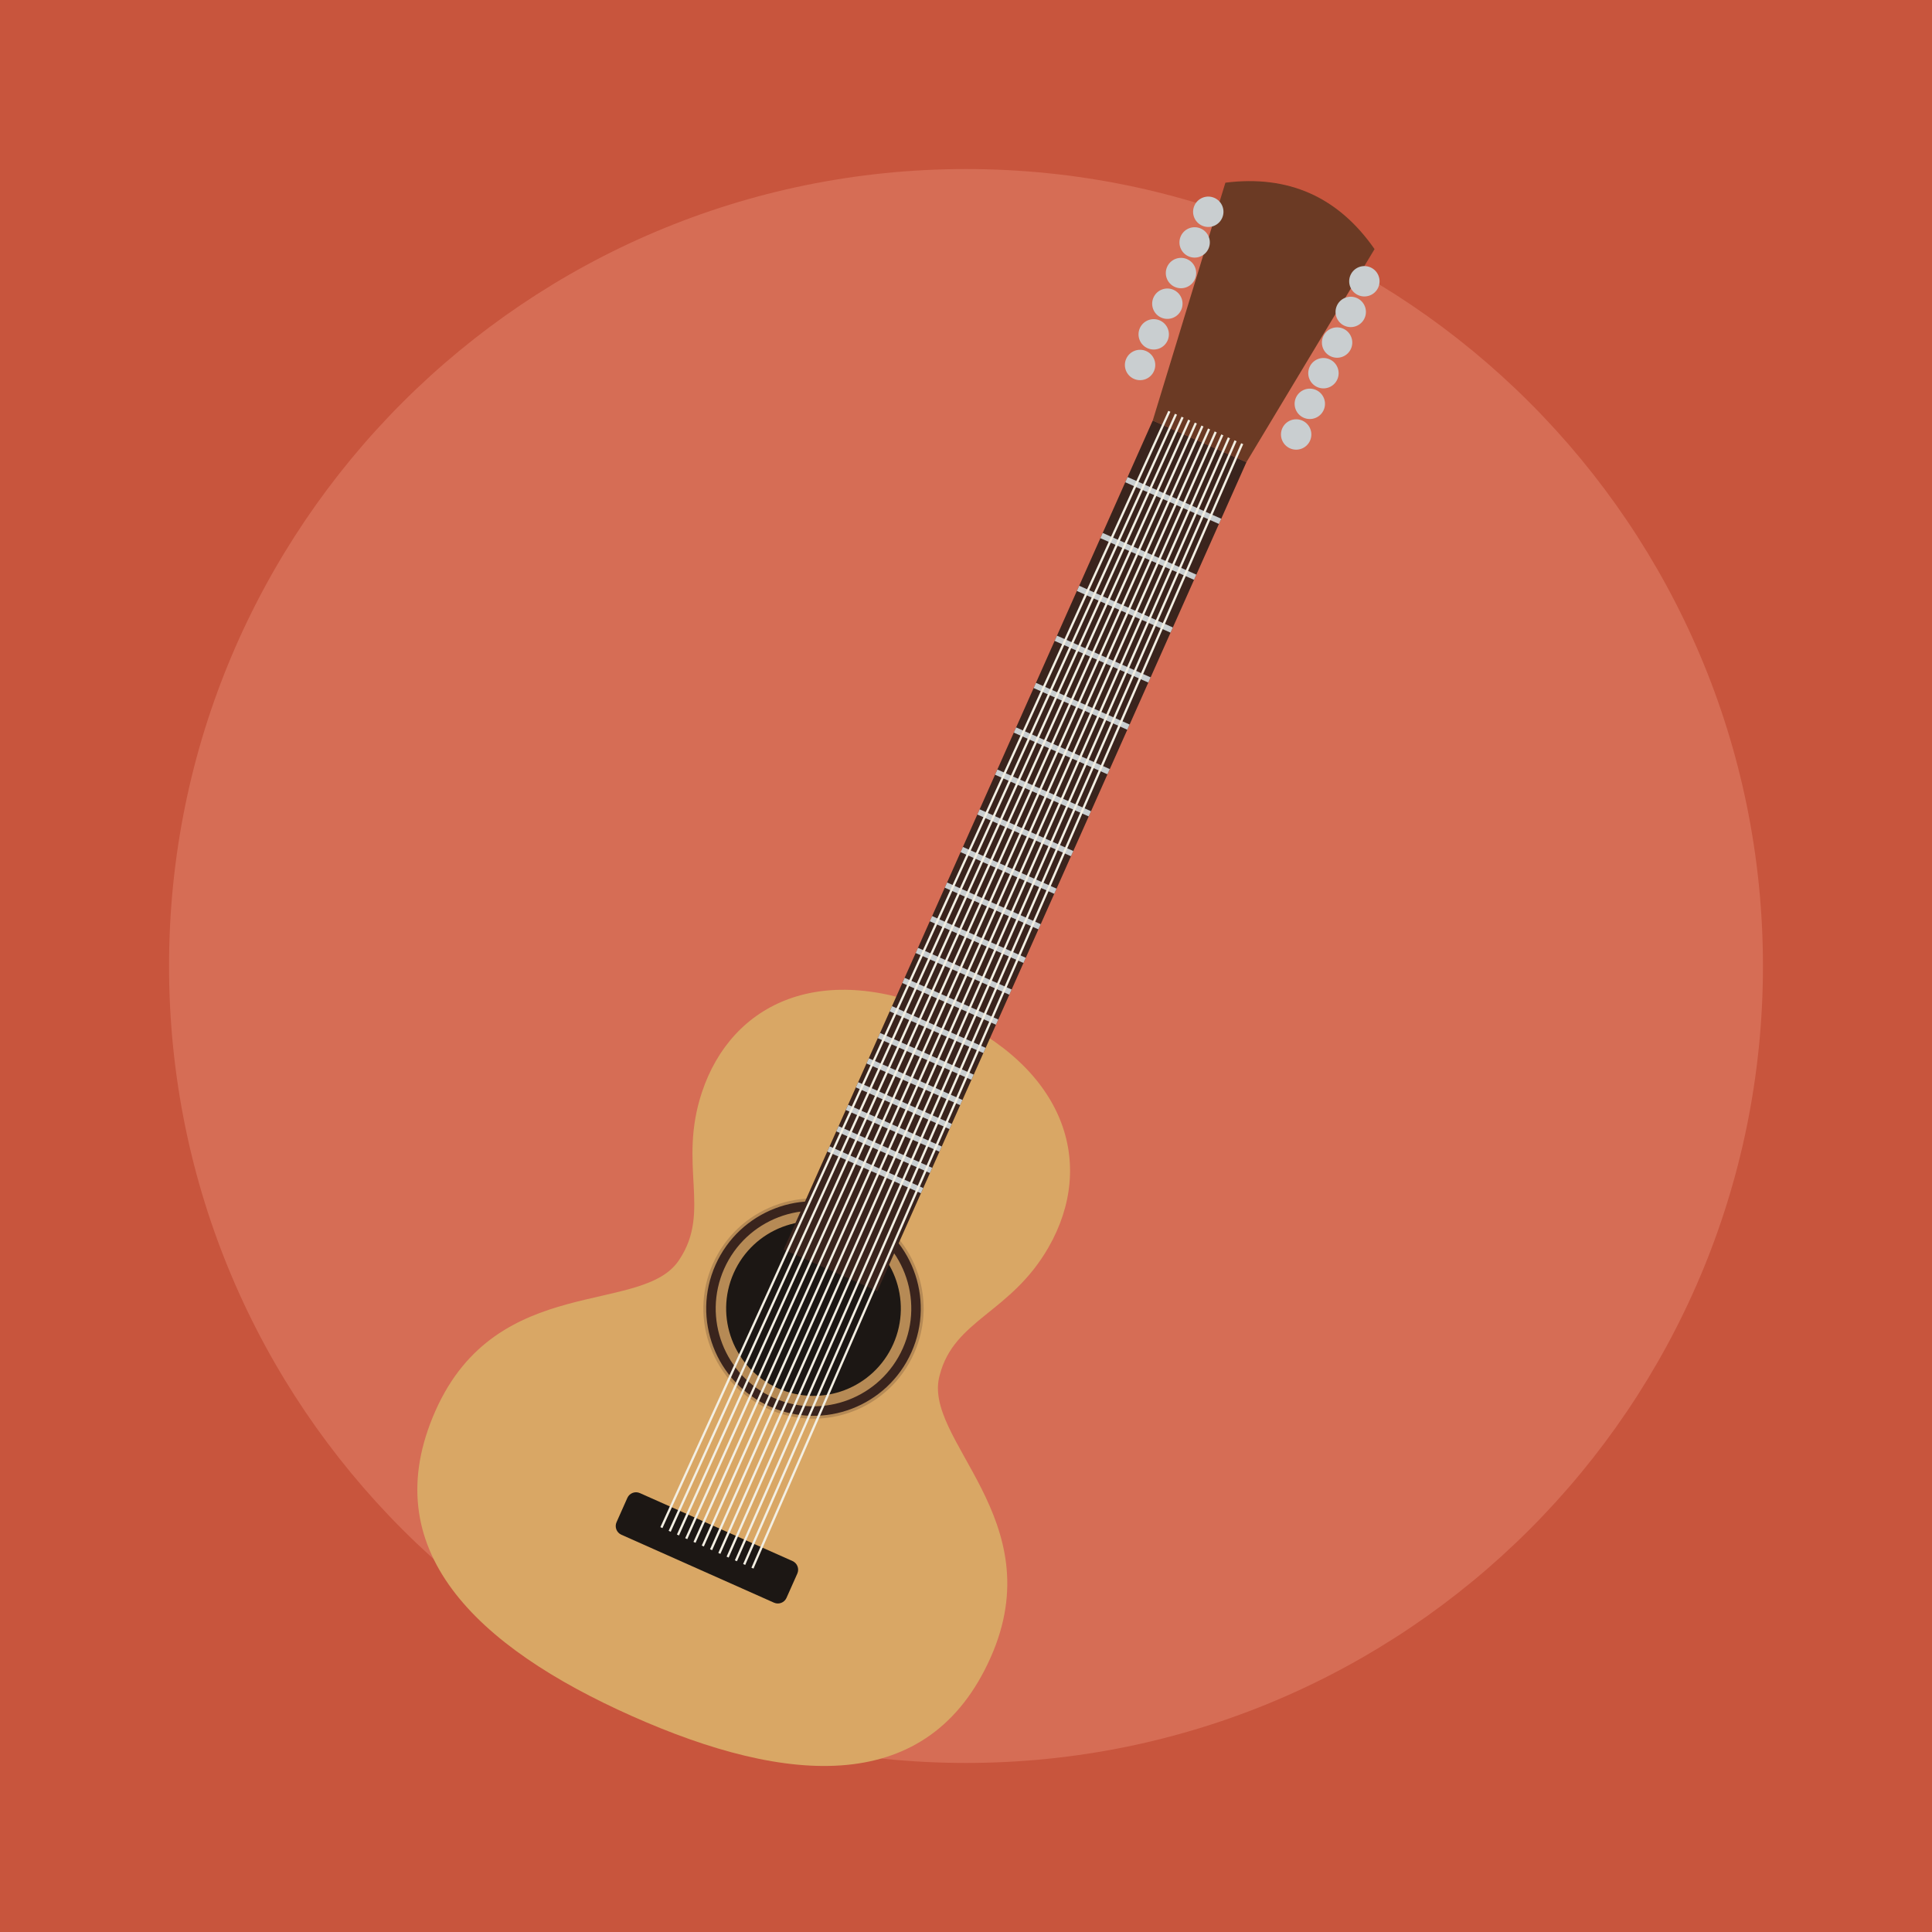
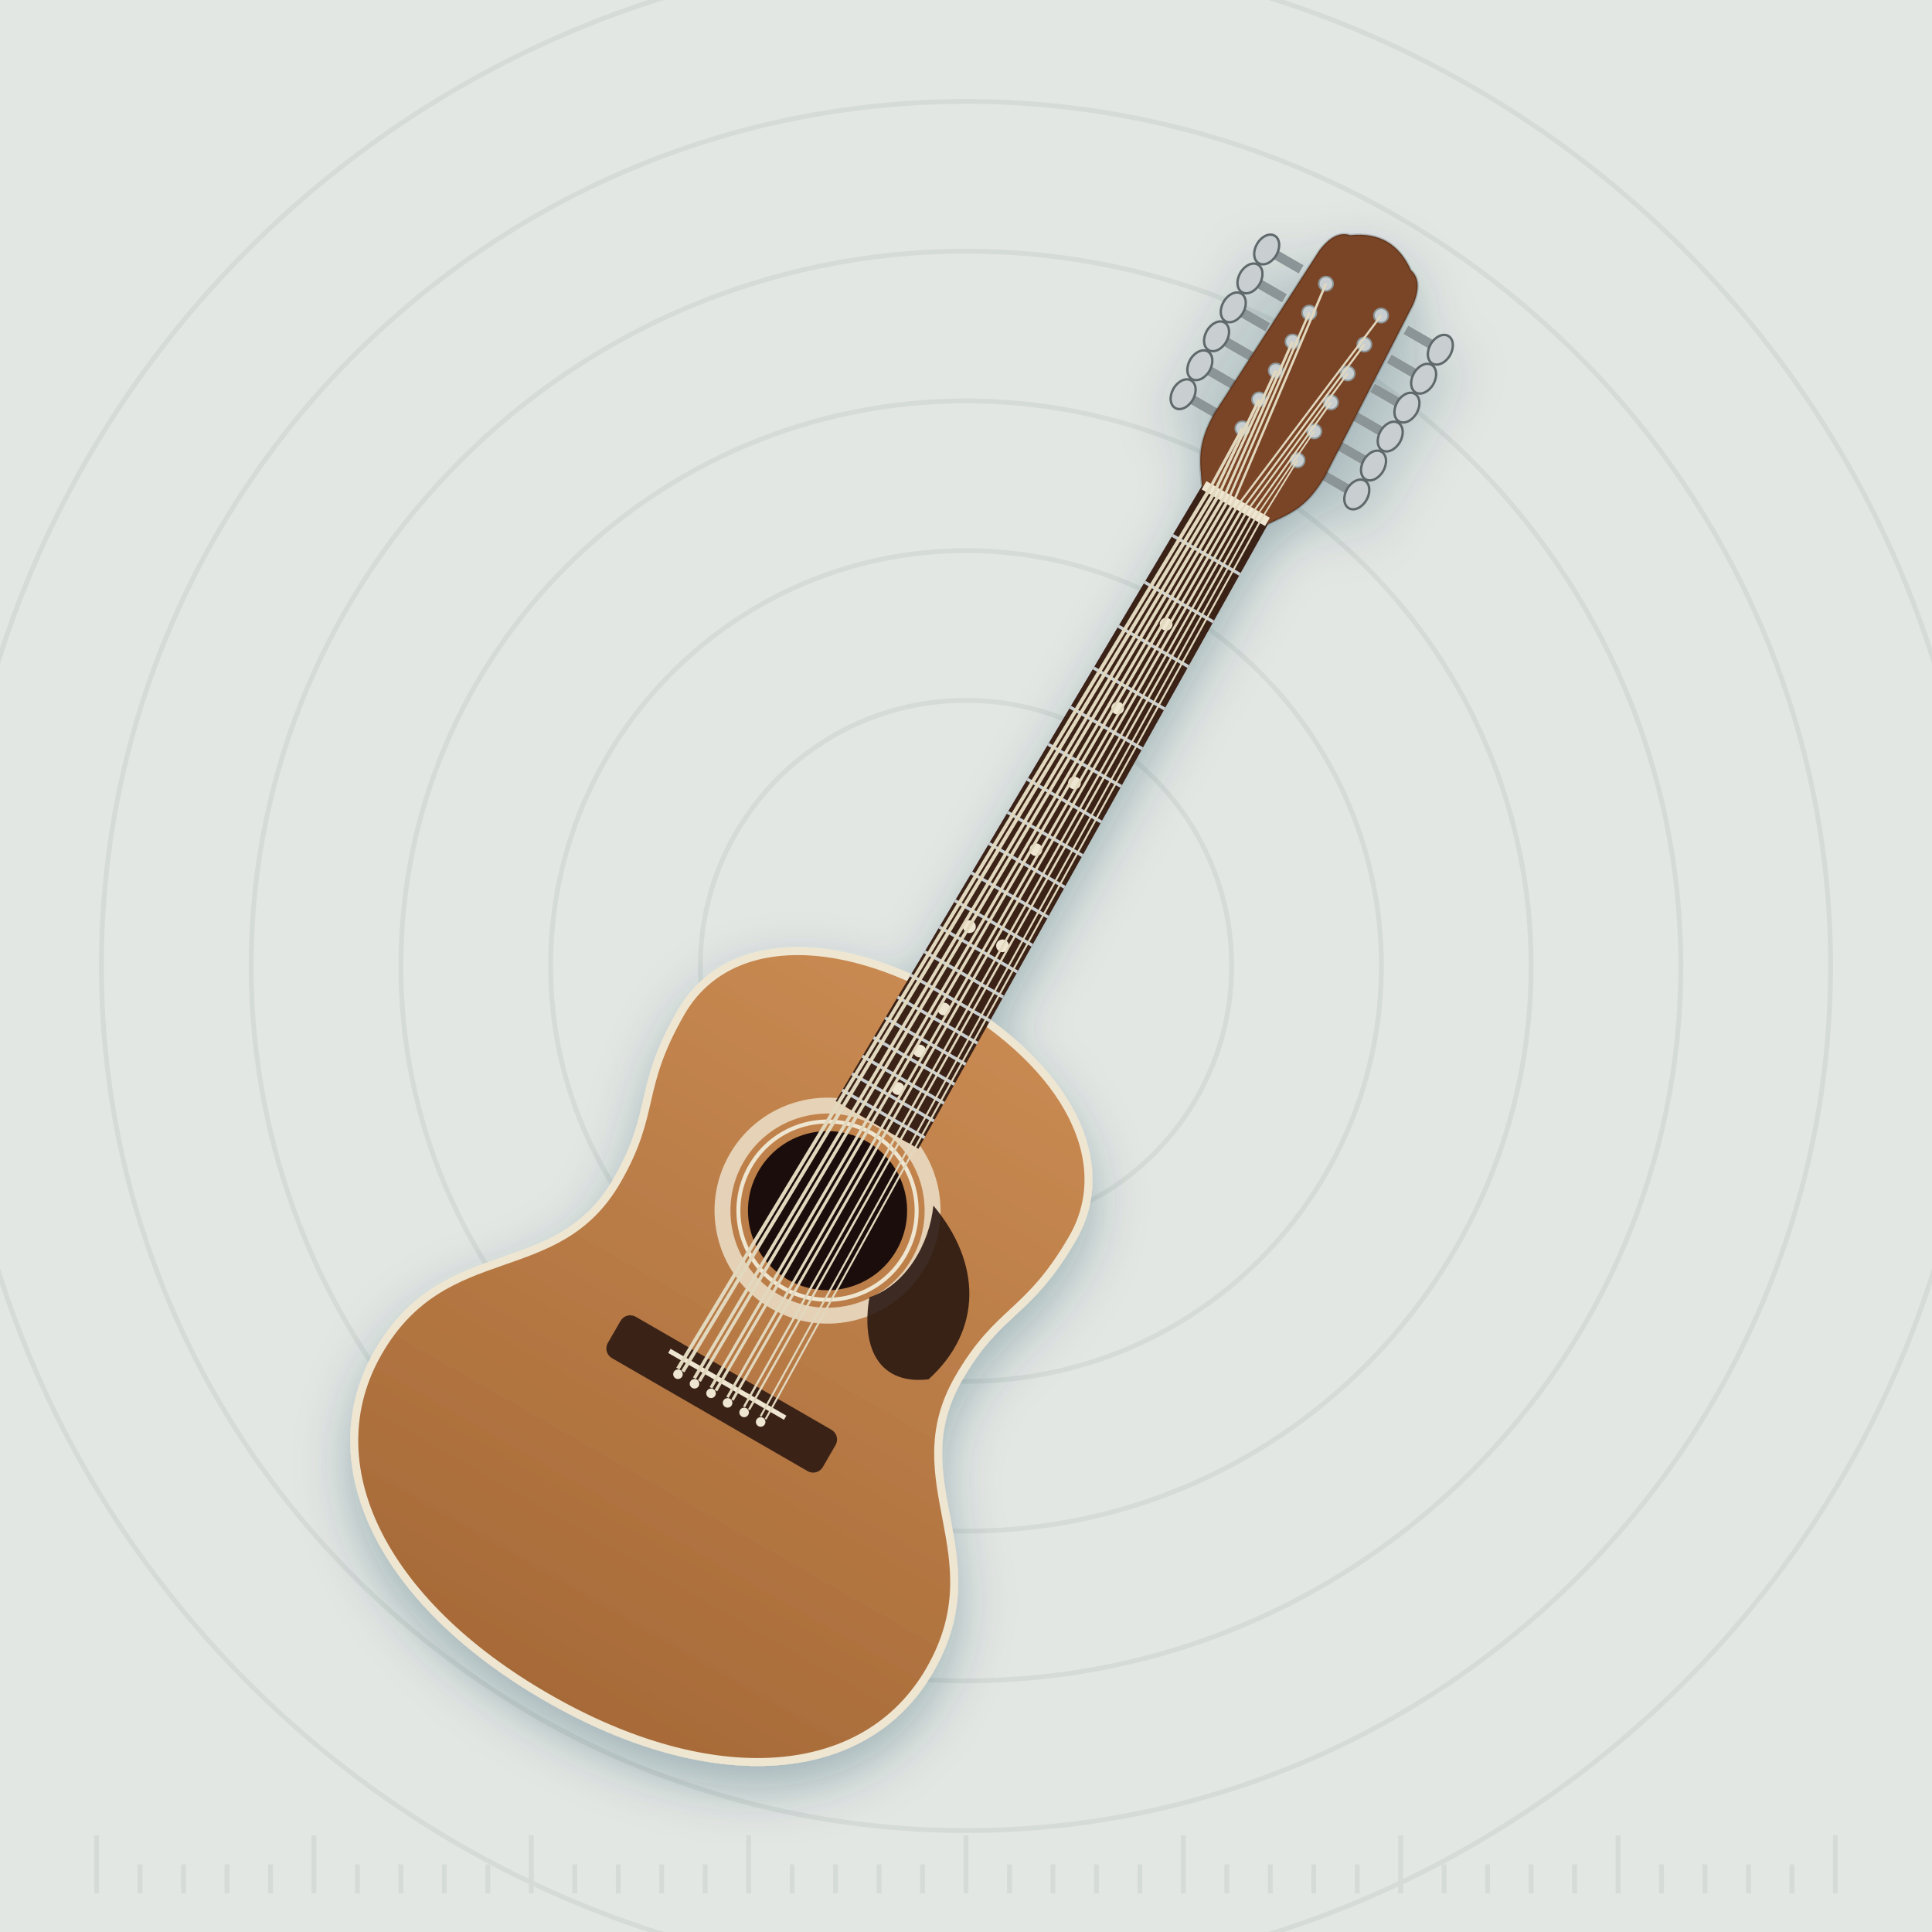
<svg xmlns="http://www.w3.org/2000/svg" viewBox="0 0 800 800">
-   <defs />
-   <rect x="0" y="0" width="800" height="800" fill="#c8553d" rx="0" />
-   <circle cx="400" cy="400" r="330" fill="#d66d55" />
-   <g transform="translate(400 400) rotate(24) scale(0.7861272) translate(0 217.5)">
-     <path d="M0,-190 C70,-190 105,-150 100,-100 C96,-60 70,-45 75,-15 C80,20 160,30 160,110 C160,190 90,215 0,215 C-90,215 -160,190 -160,110 C-160,30 -80,20 -75,-15 C-70,-45 -96,-60 -100,-100 C-105,-150 -70,-190 0,-190 Z" fill="#d9a765" />
-     <circle cx="0" cy="-20" r="58" fill="#3a241d" opacity=".22" />
-     <circle cx="0" cy="-20" r="46" fill="#1c1714" />
-     <circle cx="0" cy="-20" r="54" fill="none" stroke="#3a241d" stroke-width="5" />
-     <path d="M-27,-520 L-43,-650 Q0,-676 43,-650 L27,-520 Z" fill="#6b3a24" />
-     <circle cx="-45" cy="-544" r="8" fill="#c9ced0" />
-     <circle cx="45" cy="-544" r="8" fill="#c9ced0" />
-     <circle cx="-45" cy="-561.667" r="8" fill="#c9ced0" />
-     <circle cx="45" cy="-561.667" r="8" fill="#c9ced0" />
-     <circle cx="-45" cy="-579.333" r="8" fill="#c9ced0" />
-     <circle cx="45" cy="-579.333" r="8" fill="#c9ced0" />
-     <circle cx="-45" cy="-597" r="8" fill="#c9ced0" />
-     <circle cx="45" cy="-597" r="8" fill="#c9ced0" />
-     <circle cx="-45" cy="-614.667" r="8" fill="#c9ced0" />
-     <circle cx="45" cy="-614.667" r="8" fill="#c9ced0" />
-     <circle cx="-45" cy="-632.333" r="8" fill="#c9ced0" />
-     <circle cx="45" cy="-632.333" r="8" fill="#c9ced0" />
-     <rect x="-27" y="-520" width="54" height="478" fill="#3a241d" rx="0" />
-     <line x1="-27" y1="-485.9" x2="27" y2="-485.9" stroke="#c9ced0" stroke-width="3" />
-     <line x1="-27" y1="-453.675" x2="27" y2="-453.675" stroke="#c9ced0" stroke-width="3" />
-     <line x1="-27" y1="-423.223" x2="27" y2="-423.223" stroke="#c9ced0" stroke-width="3" />
-     <line x1="-27" y1="-394.446" x2="27" y2="-394.446" stroke="#c9ced0" stroke-width="3" />
-     <line x1="-27" y1="-367.252" x2="27" y2="-367.252" stroke="#c9ced0" stroke-width="3" />
-     <line x1="-27" y1="-341.553" x2="27" y2="-341.553" stroke="#c9ced0" stroke-width="3" />
-     <line x1="-27" y1="-317.267" x2="27" y2="-317.267" stroke="#c9ced0" stroke-width="3" />
-     <line x1="-27" y1="-294.318" x2="27" y2="-294.318" stroke="#c9ced0" stroke-width="3" />
-     <line x1="-27" y1="-272.63" x2="27" y2="-272.63" stroke="#c9ced0" stroke-width="3" />
-     <line x1="-27" y1="-252.135" x2="27" y2="-252.135" stroke="#c9ced0" stroke-width="3" />
-     <line x1="-27" y1="-232.768" x2="27" y2="-232.768" stroke="#c9ced0" stroke-width="3" />
-     <line x1="-27" y1="-214.466" x2="27" y2="-214.466" stroke="#c9ced0" stroke-width="3" />
-     <line x1="-27" y1="-197.17" x2="27" y2="-197.17" stroke="#c9ced0" stroke-width="3" />
-     <line x1="-27" y1="-180.826" x2="27" y2="-180.826" stroke="#c9ced0" stroke-width="3" />
-     <line x1="-27" y1="-165.38" x2="27" y2="-165.38" stroke="#c9ced0" stroke-width="3" />
-     <line x1="-27" y1="-150.784" x2="27" y2="-150.784" stroke="#c9ced0" stroke-width="3" />
-     <line x1="-27" y1="-136.991" x2="27" y2="-136.991" stroke="#c9ced0" stroke-width="3" />
-     <line x1="-27" y1="-123.957" x2="27" y2="-123.957" stroke="#c9ced0" stroke-width="3" />
-     <line x1="-27" y1="-111.639" x2="27" y2="-111.639" stroke="#c9ced0" stroke-width="3" />
-     <line x1="-27" y1="-99.999" x2="27" y2="-99.999" stroke="#c9ced0" stroke-width="3" />
-     <rect x="-49" y="106" width="98" height="24" fill="#1c1714" rx="5" />
-     <line x1="-21" y1="-528" x2="-26.25" y2="118" stroke="#f3efe3" stroke-width="1.2" />
-     <line x1="-17.182" y1="-528" x2="-21.477" y2="118" stroke="#f3efe3" stroke-width="1.2" />
-     <line x1="-13.364" y1="-528" x2="-16.705" y2="118" stroke="#f3efe3" stroke-width="1.2" />
-     <line x1="-9.545" y1="-528" x2="-11.932" y2="118" stroke="#f3efe3" stroke-width="1.2" />
-     <line x1="-5.727" y1="-528" x2="-7.159" y2="118" stroke="#f3efe3" stroke-width="1.2" />
-     <line x1="-1.909" y1="-528" x2="-2.386" y2="118" stroke="#f3efe3" stroke-width="1.2" />
-     <line x1="1.909" y1="-528" x2="2.386" y2="118" stroke="#f3efe3" stroke-width="1.2" />
-     <line x1="5.727" y1="-528" x2="7.159" y2="118" stroke="#f3efe3" stroke-width="1.2" />
-     <line x1="9.545" y1="-528" x2="11.932" y2="118" stroke="#f3efe3" stroke-width="1.2" />
-     <line x1="13.364" y1="-528" x2="16.705" y2="118" stroke="#f3efe3" stroke-width="1.2" />
-     <line x1="17.182" y1="-528" x2="21.477" y2="118" stroke="#f3efe3" stroke-width="1.2" />
-     <line x1="21" y1="-528" x2="26.25" y2="118" stroke="#f3efe3" stroke-width="1.2" />
+   <defs>
+     <filter id="s" x="-15%" y="-15%" width="130%" height="130%">
+       <feDropShadow dx="0" dy="9" stdDeviation="11" flood-color="#10394A" flood-opacity=".3" />
+     </filter>
+     <linearGradient id="g0" x1="0" y1="0" x2="0" y2="1">
+       <stop offset="0" stop-color="#C98A52" />
+       <stop offset="1" stop-color="#A66A38" />
+     </linearGradient>
+   </defs>
+   <rect x="0" y="0" width="800" height="800" fill="#E3E7E4" />
+   <circle cx="400" cy="400" r="110" fill="none" stroke="#D5DBD7" stroke-width="2" />
+   <circle cx="400" cy="400" r="172" fill="none" stroke="#D5DBD7" stroke-width="2" />
+   <circle cx="400" cy="400" r="234" fill="none" stroke="#D5DBD7" stroke-width="2" />
+   <circle cx="400" cy="400" r="296" fill="none" stroke="#D5DBD7" stroke-width="2" />
+   <circle cx="400" cy="400" r="358" fill="none" stroke="#D5DBD7" stroke-width="2" />
+   <circle cx="400" cy="400" r="420" fill="none" stroke="#D5DBD7" stroke-width="2" />
+   <line x1="40" y1="760" x2="40" y2="784" stroke="#D5DBD7" stroke-width="2" />
+   <line x1="58" y1="772" x2="58" y2="784" stroke="#D5DBD7" stroke-width="2" />
+   <line x1="76" y1="772" x2="76" y2="784" stroke="#D5DBD7" stroke-width="2" />
+   <line x1="94" y1="772" x2="94" y2="784" stroke="#D5DBD7" stroke-width="2" />
+   <line x1="112" y1="772" x2="112" y2="784" stroke="#D5DBD7" stroke-width="2" />
+   <line x1="130" y1="760" x2="130" y2="784" stroke="#D5DBD7" stroke-width="2" />
+   <line x1="148" y1="772" x2="148" y2="784" stroke="#D5DBD7" stroke-width="2" />
+   <line x1="166" y1="772" x2="166" y2="784" stroke="#D5DBD7" stroke-width="2" />
+   <line x1="184" y1="772" x2="184" y2="784" stroke="#D5DBD7" stroke-width="2" />
+   <line x1="202" y1="772" x2="202" y2="784" stroke="#D5DBD7" stroke-width="2" />
+   <line x1="220" y1="760" x2="220" y2="784" stroke="#D5DBD7" stroke-width="2" />
+   <line x1="238" y1="772" x2="238" y2="784" stroke="#D5DBD7" stroke-width="2" />
+   <line x1="256" y1="772" x2="256" y2="784" stroke="#D5DBD7" stroke-width="2" />
+   <line x1="274" y1="772" x2="274" y2="784" stroke="#D5DBD7" stroke-width="2" />
+   <line x1="292" y1="772" x2="292" y2="784" stroke="#D5DBD7" stroke-width="2" />
+   <line x1="310" y1="760" x2="310" y2="784" stroke="#D5DBD7" stroke-width="2" />
+   <line x1="328" y1="772" x2="328" y2="784" stroke="#D5DBD7" stroke-width="2" />
+   <line x1="346" y1="772" x2="346" y2="784" stroke="#D5DBD7" stroke-width="2" />
+   <line x1="364" y1="772" x2="364" y2="784" stroke="#D5DBD7" stroke-width="2" />
+   <line x1="382" y1="772" x2="382" y2="784" stroke="#D5DBD7" stroke-width="2" />
+   <line x1="400" y1="760" x2="400" y2="784" stroke="#D5DBD7" stroke-width="2" />
+   <line x1="418" y1="772" x2="418" y2="784" stroke="#D5DBD7" stroke-width="2" />
+   <line x1="436" y1="772" x2="436" y2="784" stroke="#D5DBD7" stroke-width="2" />
+   <line x1="454" y1="772" x2="454" y2="784" stroke="#D5DBD7" stroke-width="2" />
+   <line x1="472" y1="772" x2="472" y2="784" stroke="#D5DBD7" stroke-width="2" />
+   <line x1="490" y1="760" x2="490" y2="784" stroke="#D5DBD7" stroke-width="2" />
+   <line x1="508" y1="772" x2="508" y2="784" stroke="#D5DBD7" stroke-width="2" />
+   <line x1="526" y1="772" x2="526" y2="784" stroke="#D5DBD7" stroke-width="2" />
+   <line x1="544" y1="772" x2="544" y2="784" stroke="#D5DBD7" stroke-width="2" />
+   <line x1="562" y1="772" x2="562" y2="784" stroke="#D5DBD7" stroke-width="2" />
+   <line x1="580" y1="760" x2="580" y2="784" stroke="#D5DBD7" stroke-width="2" />
+   <line x1="598" y1="772" x2="598" y2="784" stroke="#D5DBD7" stroke-width="2" />
+   <line x1="616" y1="772" x2="616" y2="784" stroke="#D5DBD7" stroke-width="2" />
+   <line x1="634" y1="772" x2="634" y2="784" stroke="#D5DBD7" stroke-width="2" />
+   <line x1="652" y1="772" x2="652" y2="784" stroke="#D5DBD7" stroke-width="2" />
+   <line x1="670" y1="760" x2="670" y2="784" stroke="#D5DBD7" stroke-width="2" />
+   <line x1="688" y1="772" x2="688" y2="784" stroke="#D5DBD7" stroke-width="2" />
+   <line x1="706" y1="772" x2="706" y2="784" stroke="#D5DBD7" stroke-width="2" />
+   <line x1="724" y1="772" x2="724" y2="784" stroke="#D5DBD7" stroke-width="2" />
+   <line x1="742" y1="772" x2="742" y2="784" stroke="#D5DBD7" stroke-width="2" />
+   <line x1="760" y1="760" x2="760" y2="784" stroke="#D5DBD7" stroke-width="2" />
+   <g filter="url(#s)">
+     <g transform="translate(400 402) rotate(30) scale(0.659) translate(0 -38)">
+       <rect x="-56" y="-347" width="18" height="6" fill="#8B9496" />
+       <ellipse cx="-63" cy="-344" rx="7" ry="10" fill="#C9CFD0" stroke="#5F686A" stroke-width="1.5" />
+       <rect x="-56" y="-368" width="18" height="6" fill="#8B9496" />
+       <ellipse cx="-63" cy="-365" rx="7" ry="10" fill="#C9CFD0" stroke="#5F686A" stroke-width="1.5" />
+       <rect x="-56" y="-389" width="18" height="6" fill="#8B9496" />
+       <ellipse cx="-63" cy="-386" rx="7" ry="10" fill="#C9CFD0" stroke="#5F686A" stroke-width="1.5" />
+       <rect x="-56" y="-410" width="18" height="6" fill="#8B9496" />
+       <ellipse cx="-63" cy="-407" rx="7" ry="10" fill="#C9CFD0" stroke="#5F686A" stroke-width="1.5" />
+       <rect x="-56" y="-431" width="18" height="6" fill="#8B9496" />
+       <ellipse cx="-63" cy="-428" rx="7" ry="10" fill="#C9CFD0" stroke="#5F686A" stroke-width="1.5" />
+       <rect x="-56" y="-452" width="18" height="6" fill="#8B9496" />
+       <ellipse cx="-63" cy="-449" rx="7" ry="10" fill="#C9CFD0" stroke="#5F686A" stroke-width="1.5" />
+       <rect x="38" y="-452" width="18" height="6" fill="#8B9496" />
+       <ellipse cx="63" cy="-449" rx="7" ry="10" fill="#C9CFD0" stroke="#5F686A" stroke-width="1.5" />
+       <rect x="38" y="-431" width="18" height="6" fill="#8B9496" />
+       <ellipse cx="63" cy="-428" rx="7" ry="10" fill="#C9CFD0" stroke="#5F686A" stroke-width="1.5" />
+       <rect x="38" y="-410" width="18" height="6" fill="#8B9496" />
+       <ellipse cx="63" cy="-407" rx="7" ry="10" fill="#C9CFD0" stroke="#5F686A" stroke-width="1.5" />
+       <rect x="38" y="-389" width="18" height="6" fill="#8B9496" />
+       <ellipse cx="63" cy="-386" rx="7" ry="10" fill="#C9CFD0" stroke="#5F686A" stroke-width="1.5" />
+       <rect x="38" y="-368" width="18" height="6" fill="#8B9496" />
+       <ellipse cx="63" cy="-365" rx="7" ry="10" fill="#C9CFD0" stroke="#5F686A" stroke-width="1.5" />
+       <rect x="38" y="-347" width="18" height="6" fill="#8B9496" />
+       <ellipse cx="63" cy="-344" rx="7" ry="10" fill="#C9CFD0" stroke="#5F686A" stroke-width="1.5" />
+       <path d="M -24 -300 C -32 -312 -40 -320 -40 -344 L -34 -465 Q -32 -481 -22 -483 Q 0 -499 22 -483 Q 32 -481 34 -465 L 40 -344 C 40 -320 32 -312 24 -300 Z" fill="#7A4426" stroke="#0003" stroke-width="1.5" />
+       <circle cx="-20" cy="-344" r="4.5" fill="#C9CFD0" stroke="#8B9496" stroke-width="1" />
+       <circle cx="-20" cy="-365" r="4.5" fill="#C9CFD0" stroke="#8B9496" stroke-width="1" />
+       <circle cx="-20" cy="-386" r="4.5" fill="#C9CFD0" stroke="#8B9496" stroke-width="1" />
+       <circle cx="-20" cy="-407" r="4.5" fill="#C9CFD0" stroke="#8B9496" stroke-width="1" />
+       <circle cx="-20" cy="-428" r="4.5" fill="#C9CFD0" stroke="#8B9496" stroke-width="1" />
+       <circle cx="-20" cy="-449" r="4.5" fill="#C9CFD0" stroke="#8B9496" stroke-width="1" />
+       <circle cx="20" cy="-449" r="4.5" fill="#C9CFD0" stroke="#8B9496" stroke-width="1" />
+       <circle cx="20" cy="-428" r="4.5" fill="#C9CFD0" stroke="#8B9496" stroke-width="1" />
+       <circle cx="20" cy="-407" r="4.5" fill="#C9CFD0" stroke="#8B9496" stroke-width="1" />
+       <circle cx="20" cy="-386" r="4.5" fill="#C9CFD0" stroke="#8B9496" stroke-width="1" />
+       <circle cx="20" cy="-365" r="4.5" fill="#C9CFD0" stroke="#8B9496" stroke-width="1" />
+       <circle cx="20" cy="-344" r="4.5" fill="#C9CFD0" stroke="#8B9496" stroke-width="1" />
+       <path d="M 0 58 C 85.2 58 142 94.8 142 150 C 142 206 124 211.6 124 262 C 124 337.6 200 346 200 430 C 200 511 120 565 0 565 C -120 565 -200 511 -200 430 C -200 346 -124 337.6 -124 262 C -124 211.6 -142 206 -142 150 C -142 94.8 -85.2 58 0 58 Z" fill="url(#g0)" stroke="#EFE6D2" stroke-width="5" />
+       <circle cx="0" cy="212" r="66" fill="none" stroke="#EFE6D2" stroke-width="10" opacity="0.8" />
+       <circle cx="0" cy="212" r="56" fill="none" stroke="#EFE6D2" stroke-width="2.5" />
+       <circle cx="0" cy="212" r="50" fill="#1B100B" />
+       <path d="M 56 176 C 100 192 122 228 108 272 C 84 290 62 278 50 246 C 66 228 66 198 56 176 Z" fill="#2A1810" opacity="0.9" />
+       <rect x="-22" y="-300" width="44" height="449.9" fill="#7A4426" />
+       <path d="M -24 -300 L 24 -300 L 30 149.8 L -30 149.8 Z" fill="#3B2318" />
+       <line x1="-24.5" y1="-263.8" x2="24.5" y2="-263.8" stroke="#C9CFD0" stroke-width="2" />
+       <line x1="-24.9" y1="-229.6" x2="24.9" y2="-229.6" stroke="#C9CFD0" stroke-width="2" />
+       <line x1="-25.4" y1="-197.4" x2="25.4" y2="-197.4" stroke="#C9CFD0" stroke-width="2" />
+       <line x1="-25.8" y1="-166.9" x2="25.8" y2="-166.9" stroke="#C9CFD0" stroke-width="2" />
+       <line x1="-26.2" y1="-138.2" x2="26.2" y2="-138.2" stroke="#C9CFD0" stroke-width="2" />
+       <line x1="-26.5" y1="-111.1" x2="26.5" y2="-111.1" stroke="#C9CFD0" stroke-width="2" />
+       <line x1="-26.9" y1="-85.5" x2="26.9" y2="-85.5" stroke="#C9CFD0" stroke-width="2" />
+       <line x1="-27.2" y1="-61.3" x2="27.2" y2="-61.3" stroke="#C9CFD0" stroke-width="2" />
+       <line x1="-27.5" y1="-38.5" x2="27.5" y2="-38.5" stroke="#C9CFD0" stroke-width="2" />
+       <line x1="-27.8" y1="-17" x2="27.8" y2="-17" stroke="#C9CFD0" stroke-width="2" />
+       <line x1="-28" y1="3.3" x2="28" y2="3.3" stroke="#C9CFD0" stroke-width="2" />
+       <line x1="-28.3" y1="22.5" x2="28.3" y2="22.5" stroke="#C9CFD0" stroke-width="2" />
+       <line x1="-28.5" y1="40.6" x2="28.5" y2="40.6" stroke="#C9CFD0" stroke-width="2" />
+       <line x1="-28.8" y1="57.7" x2="28.8" y2="57.7" stroke="#C9CFD0" stroke-width="2" />
+       <line x1="-29" y1="73.8" x2="29" y2="73.8" stroke="#C9CFD0" stroke-width="2" />
+       <line x1="-29.2" y1="89" x2="29.2" y2="89" stroke="#C9CFD0" stroke-width="2" />
+       <line x1="-29.4" y1="103.4" x2="29.4" y2="103.4" stroke="#C9CFD0" stroke-width="2" />
+       <line x1="-29.6" y1="117" x2="29.6" y2="117" stroke="#C9CFD0" stroke-width="2" />
+       <line x1="-29.7" y1="129.8" x2="29.7" y2="129.8" stroke="#C9CFD0" stroke-width="2" />
+       <line x1="-29.9" y1="141.8" x2="29.9" y2="141.8" stroke="#C9CFD0" stroke-width="2" />
+       <circle cx="0" cy="-213.5" r="4" fill="#EFE6D2" />
+       <circle cx="0" cy="-152.6" r="4" fill="#EFE6D2" />
+       <circle cx="0" cy="-98.3" r="4" fill="#EFE6D2" />
+       <circle cx="0" cy="-49.9" r="4" fill="#EFE6D2" />
+       <circle cx="-12" cy="12.9" r="4" fill="#EFE6D2" />
+       <circle cx="12" cy="12.9" r="4" fill="#EFE6D2" />
+       <circle cx="0" cy="65.7" r="4" fill="#EFE6D2" />
+       <circle cx="0" cy="96.2" r="4" fill="#EFE6D2" />
+       <circle cx="0" cy="123.4" r="4" fill="#EFE6D2" />
+       <rect x="-23" y="-304" width="46" height="6" fill="#EFE6D2" />
+       <rect x="-78" y="330" width="156" height="30" fill="#3B2318" rx="7" />
+       <line x1="-42" y1="338" x2="42" y2="338" stroke="#EFE6D2" stroke-width="3" />
+       <circle cx="-30" cy="348" r="3" fill="#EFE6D2" />,<circle cx="-18" cy="348" r="3" fill="#EFE6D2" />,<circle cx="-6" cy="348" r="3" fill="#EFE6D2" />,<circle cx="6" cy="348" r="3" fill="#EFE6D2" />,<circle cx="18" cy="348" r="3" fill="#EFE6D2" />,<circle cx="30" cy="348" r="3" fill="#EFE6D2" />
+       <line x1="-31.8" y1="345" x2="-18.8" y2="-300" stroke="#E2D8BE" stroke-width="2.3" />
+       <line x1="-18.8" y1="-300" x2="-20" y2="-344" stroke="#E2D8BE" stroke-width="1.9" />
+       <line x1="-28.2" y1="345" x2="-15.2" y2="-300" stroke="#E2D8BE" stroke-width="2.3" />
+       <line x1="-15.2" y1="-300" x2="-20" y2="-365" stroke="#E2D8BE" stroke-width="1.9" />
+       <line x1="-19.8" y1="345" x2="-12" y2="-300" stroke="#E2D8BE" stroke-width="2.1" />
+       <line x1="-12" y1="-300" x2="-20" y2="-386" stroke="#E2D8BE" stroke-width="1.7" />
+       <line x1="-16.2" y1="345" x2="-8.4" y2="-300" stroke="#E2D8BE" stroke-width="2.1" />
+       <line x1="-8.4" y1="-300" x2="-20" y2="-407" stroke="#E2D8BE" stroke-width="1.7" />
+       <line x1="-7.8" y1="345" x2="-5.2" y2="-300" stroke="#E2D8BE" stroke-width="1.9" />
+       <line x1="-5.2" y1="-300" x2="-20" y2="-428" stroke="#E2D8BE" stroke-width="1.5" />
+       <line x1="-4.2" y1="345" x2="-1.6" y2="-300" stroke="#E2D8BE" stroke-width="1.9" />
+       <line x1="-1.6" y1="-300" x2="-20" y2="-449" stroke="#E2D8BE" stroke-width="1.5" />
+       <line x1="4.2" y1="345" x2="1.6" y2="-300" stroke="#E2D8BE" stroke-width="1.7" />
+       <line x1="1.6" y1="-300" x2="20" y2="-449" stroke="#E2D8BE" stroke-width="1.3" />
+       <line x1="7.8" y1="345" x2="5.2" y2="-300" stroke="#E2D8BE" stroke-width="1.7" />
+       <line x1="5.2" y1="-300" x2="20" y2="-428" stroke="#E2D8BE" stroke-width="1.3" />
+       <line x1="16.2" y1="345" x2="8.4" y2="-300" stroke="#E2D8BE" stroke-width="1.4" />
+       <line x1="8.4" y1="-300" x2="20" y2="-407" stroke="#E2D8BE" stroke-width="1.2" />
+       <line x1="19.8" y1="345" x2="12" y2="-300" stroke="#E2D8BE" stroke-width="1.4" />
+       <line x1="12" y1="-300" x2="20" y2="-386" stroke="#E2D8BE" stroke-width="1.2" />
+       <line x1="28.2" y1="345" x2="15.2" y2="-300" stroke="#E2D8BE" stroke-width="1.2" />
+       <line x1="15.2" y1="-300" x2="20" y2="-365" stroke="#E2D8BE" stroke-width="1" />
+       <line x1="31.8" y1="345" x2="18.8" y2="-300" stroke="#E2D8BE" stroke-width="1.2" />
+       <line x1="18.8" y1="-300" x2="20" y2="-344" stroke="#E2D8BE" stroke-width="1" />
+     </g>
  </g>
</svg>
